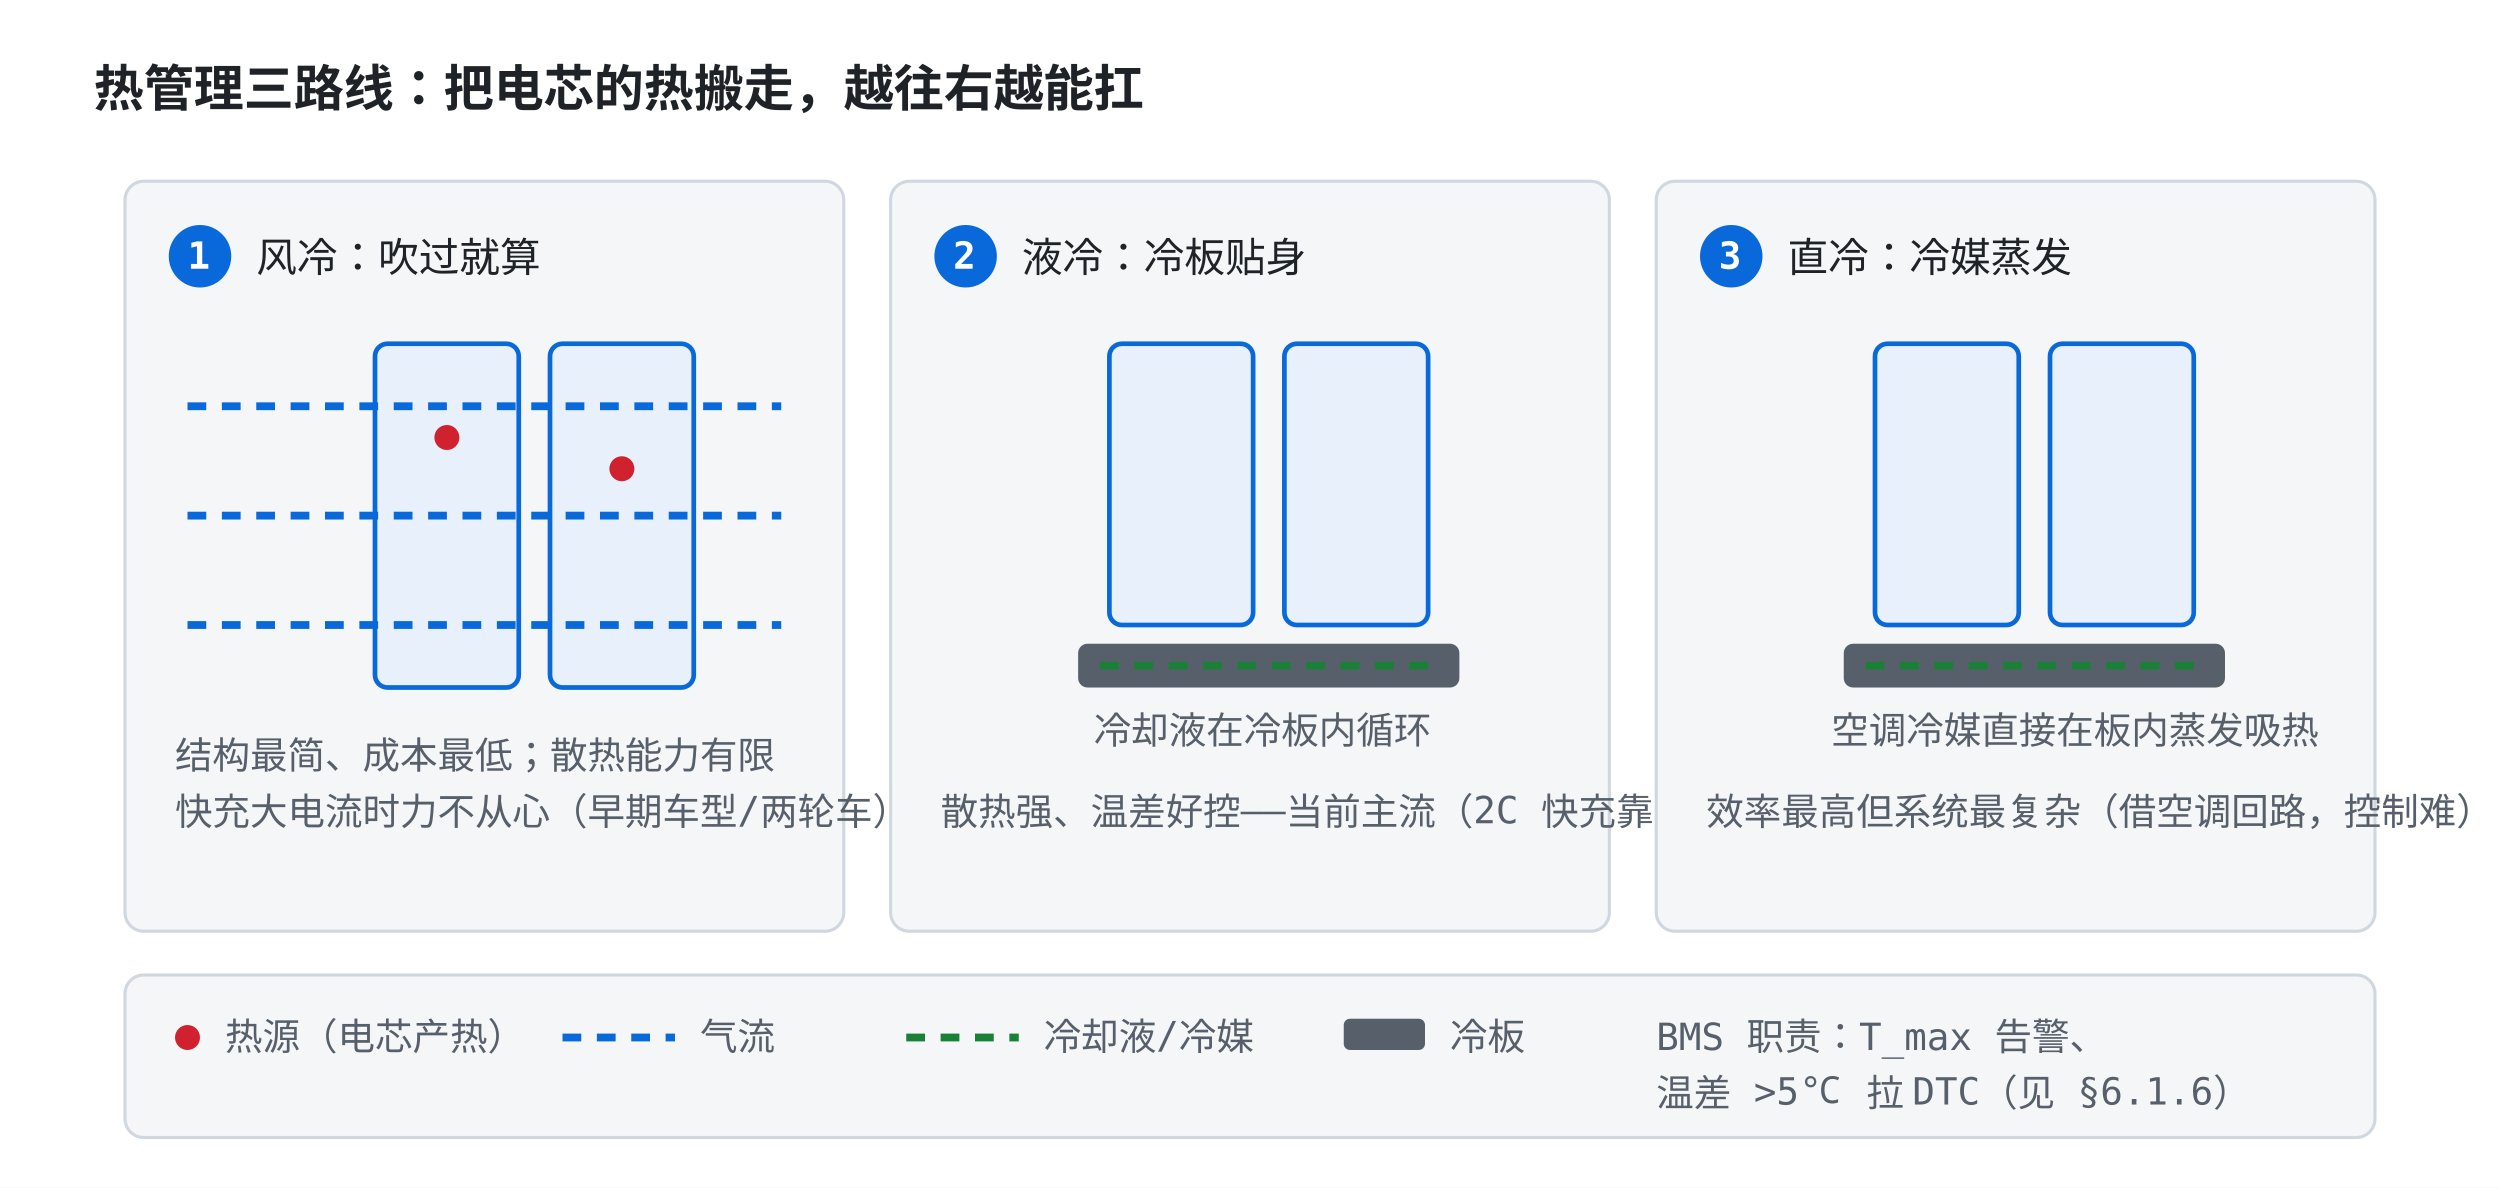
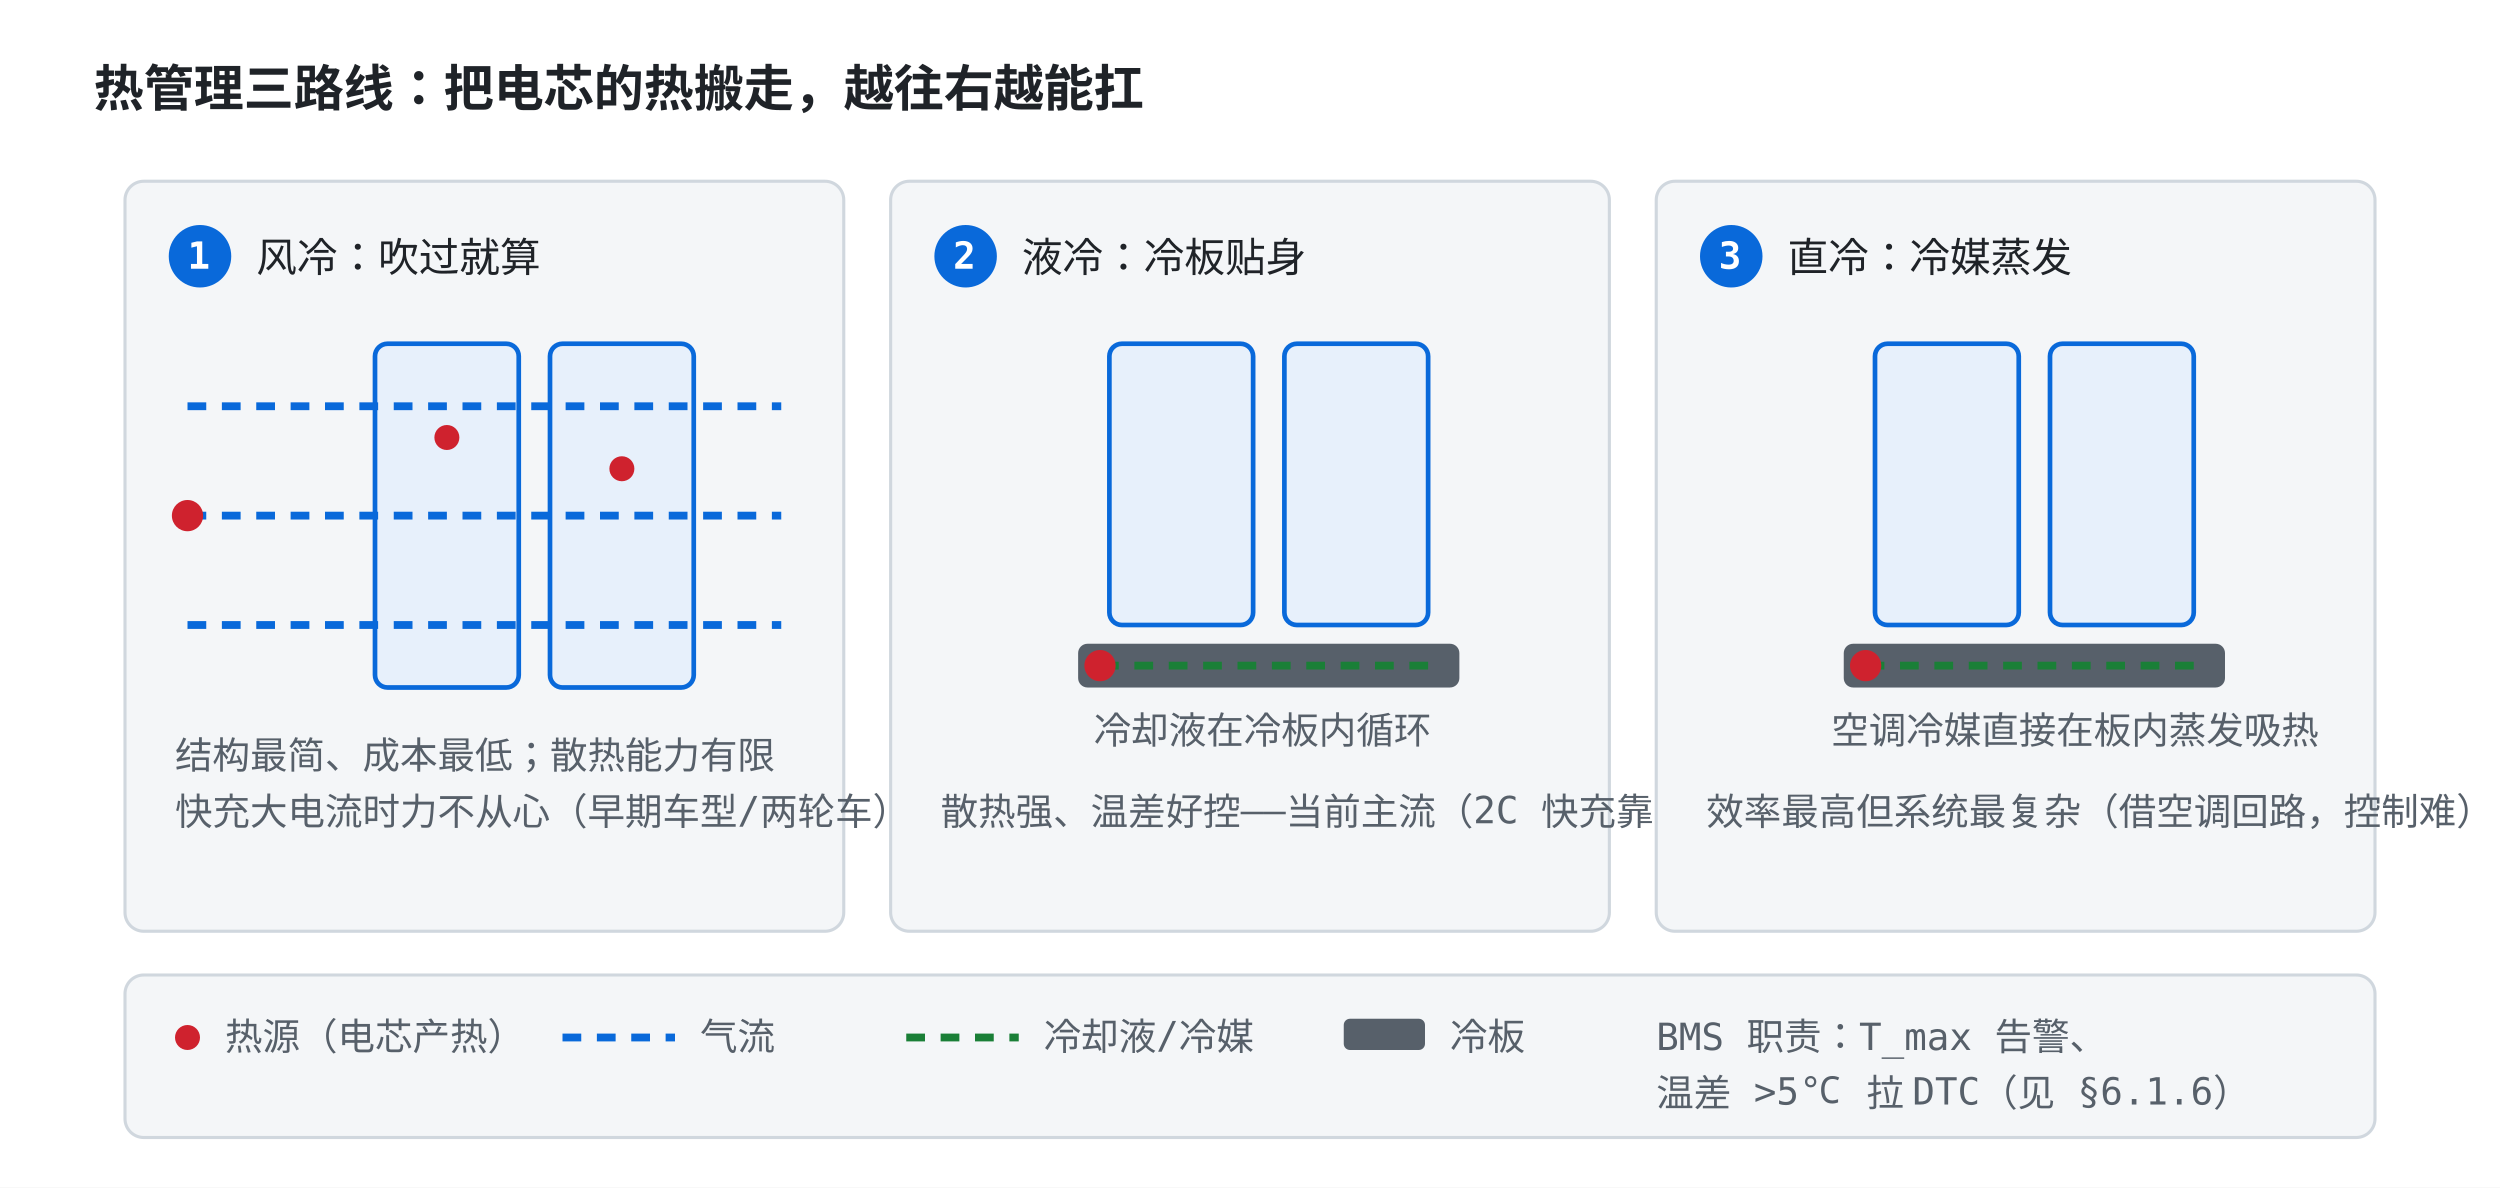
<svg xmlns="http://www.w3.org/2000/svg" viewBox="0 0 800 380" font-family="ui-monospace, Consolas, monospace">
  <style>
    .bg { fill: #ffffff; }
    .panel { fill: #f4f6f8; stroke: #d0d7de; }
    .txt { fill: #1f2328; font-size: 13px; }
    .small { fill: #57606a; font-size: 12px; }
    .title { fill: #1f2328; font-size: 16px; font-weight: bold; }
    .cell { fill: #e7f0fb; stroke: #0969da; stroke-width: 1.5; }
    .hot { fill: #cf222e; }
    .plate { fill: #57606a; }
    .flow { stroke: #0969da; stroke-width: 2.5; fill: none; stroke-dasharray: 6 5; }
    .cool { stroke: #1a7f37; stroke-width: 2.5; fill: none; stroke-dasharray: 6 5; }
    .badge { fill: #0969da; }
    .badget { fill: #ffffff; font-size: 12px; font-weight: bold; }
    @media (prefers-color-scheme: dark) {
      .bg { fill: #0d1117; }
      .panel { fill: #161b22; stroke: #30363d; }
      .txt { fill: #e6edf3; }
      .small { fill: #8b949e; }
      .title { fill: #e6edf3; }
      .cell { fill: #12233a; stroke: #4493f8; }
      .hot { fill: #ff7b72; }
      .plate { fill: #8b949e; }
      .flow { stroke: #4493f8; }
      .cool { stroke: #3fb950; }
      .badge { fill: #4493f8; }
      .badget { fill: #0d1117; }
    }
  </style>
  <rect class="bg" width="800" height="380" />
  <text class="title" x="30" y="34">热管理三路线：把电芯的热搬走，越往右越能扛</text>
  <rect class="panel" x="40" y="58" width="230" height="240" rx="6" />
  <circle class="badge" cx="64" cy="82" r="10" />
  <text class="badget" x="60" y="86">1</text>
  <text class="txt" x="82" y="87">风冷：吹过就算</text>
  <rect class="cell" x="120" y="110" width="46" height="110" rx="4" />
  <rect class="cell" x="176" y="110" width="46" height="110" rx="4" />
  <circle class="hot" cx="143" cy="140" r="4" />
  <circle class="hot" cx="199" cy="150" r="4" />
  <path class="flow" d="M 60 130 H 250">
    <animate attributeName="stroke-dashoffset" values="22;0" dur="1s" repeatCount="indefinite" />
  </path>
  <path class="flow" d="M 60 165 H 250">
    <animate attributeName="stroke-dashoffset" values="22;0" dur="1s" repeatCount="indefinite" />
  </path>
  <path class="flow" d="M 60 200 H 250">
    <animate attributeName="stroke-dashoffset" values="22;0" dur="1s" repeatCount="indefinite" />
  </path>
  <text class="small" x="56" y="246">结构最简、成本最低；散热能力有限</text>
  <text class="small" x="56" y="264">快充大电流时力不从心（早期车型/两轮车）</text>
  <rect class="panel" x="285" y="58" width="230" height="240" rx="6" />
  <circle class="badge" cx="309" cy="82" r="10" />
  <text class="badget" x="305" y="86">2</text>
  <text class="txt" x="327" y="87">液冷：冷板贴身</text>
  <rect class="cell" x="355" y="110" width="46" height="90" rx="4" />
  <rect class="cell" x="411" y="110" width="46" height="90" rx="4" />
  <rect class="plate" x="345" y="206" width="122" height="14" rx="3" />
  <path class="cool" d="M 352 213 H 460">
    <animate attributeName="stroke-dashoffset" values="22;0" dur="0.9s" repeatCount="indefinite" />
  </path>
  <text class="small" x="350" y="238">冷却液在冷板内循环</text>
  <text class="small" x="301" y="264">散热强、温差好控——当前主流（2C 快充靠它）</text>
  <rect class="panel" x="530" y="58" width="230" height="240" rx="6" />
  <circle class="badge" cx="554" cy="82" r="10" />
  <text class="badget" x="550" y="86">3</text>
  <text class="txt" x="572" y="87">直冷：冷媒蒸发</text>
  <rect class="cell" x="600" y="110" width="46" height="90" rx="4" />
  <rect class="cell" x="656" y="110" width="46" height="90" rx="4" />
  <rect class="plate" x="590" y="206" width="122" height="14" rx="3" />
  <path class="cool" d="M 597 213 H 705">
    <animate attributeName="stroke-dashoffset" values="22;0" dur="0.5s" repeatCount="indefinite" />
  </path>
  <text class="small" x="586" y="238">空调冷媒直接在板内蒸发吸热</text>
  <text class="small" x="546" y="264">效率最高但系统最复杂（借空调回路，控制难）</text>
  <rect class="panel" x="40" y="312" width="720" height="52" rx="6" />
  <circle class="hot" cx="60" cy="332" r="4" />
  <text class="small" x="72" y="336">热源（电芯产热）</text>
  <line class="flow" x1="180" y1="332" x2="216" y2="332" />
  <text class="small" x="224" y="336">气流</text>
  <line class="cool" x1="290" y1="332" x2="326" y2="332" />
  <text class="small" x="334" y="336">冷却液/冷媒</text>
  <rect class="plate" x="430" y="326" width="26" height="10" rx="2" />
  <text class="small" x="464" y="336">冷板</text>
+   <circle class="hot" r="5" cx="60" cy="165">
+     <animate attributeName="cx" values="60;250;60" keyTimes="0;0.5;1" dur="2s" repeatCount="indefinite" />
+   </circle>
+   <circle class="hot" r="5" cx="352" cy="213">
+     <animate attributeName="cx" values="352;460;352" keyTimes="0;0.5;1" dur="1.6s" repeatCount="indefinite" />
+   </circle>
+   <circle class="hot" r="5" cx="597" cy="213">
+     <animate attributeName="cx" values="597;705;597" keyTimes="0;0.5;1" dur="1s" repeatCount="indefinite" />
+   </circle>
  <text class="small" x="530" y="336">BMS 职责：T_max 告警、</text>
  <text class="small" x="530" y="354">温差 &gt;5℃ 拉 DTC（见 §6.1.6）</text>
</svg>
